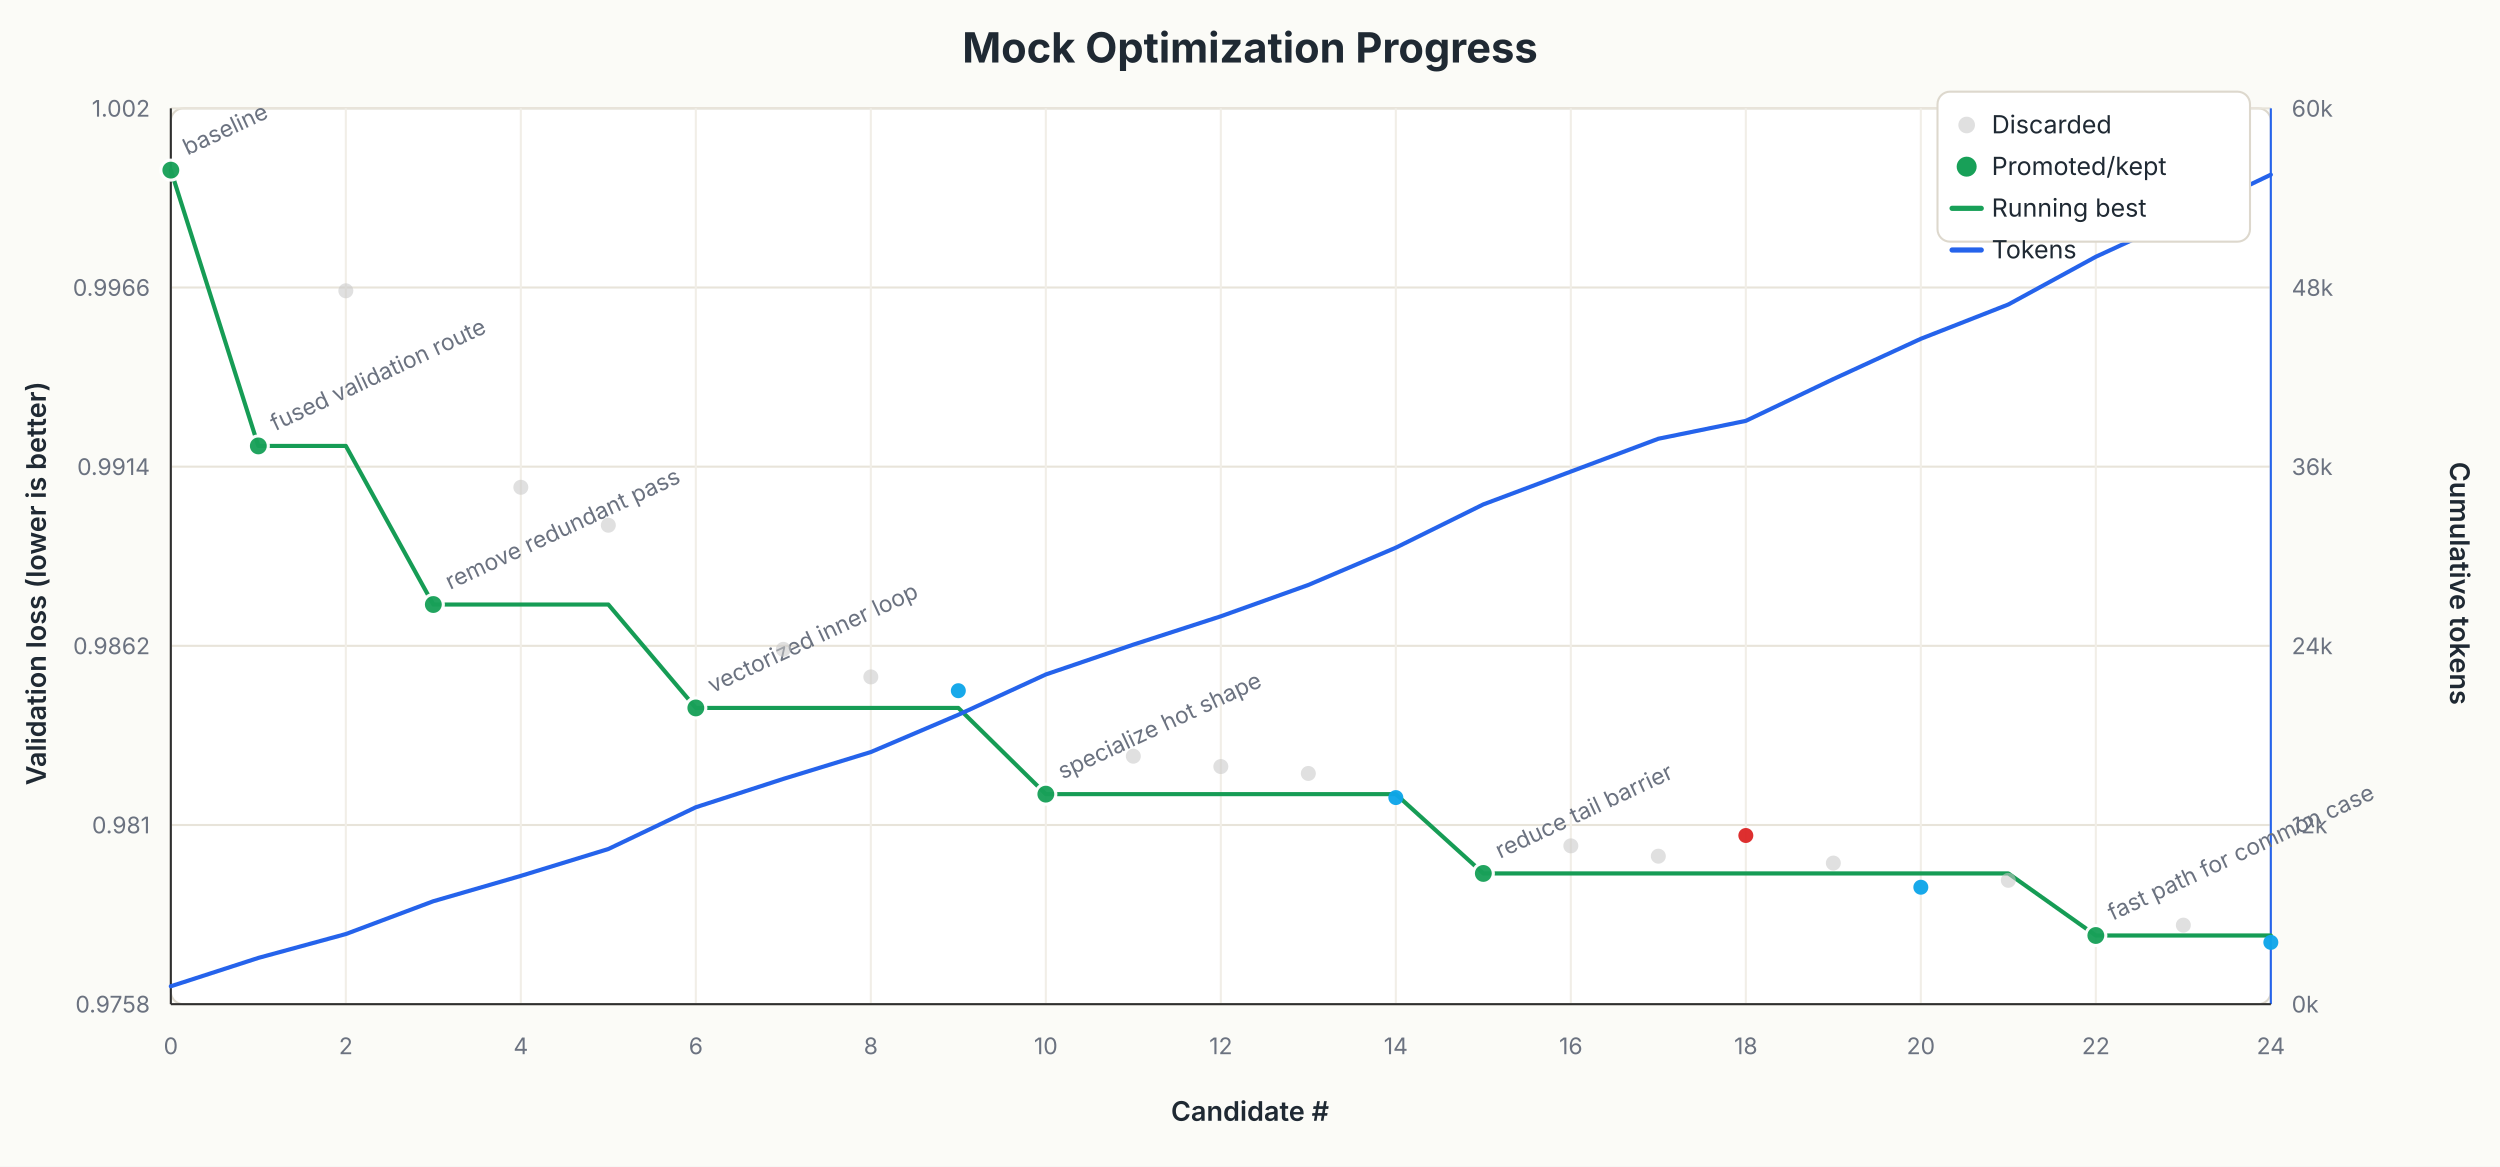
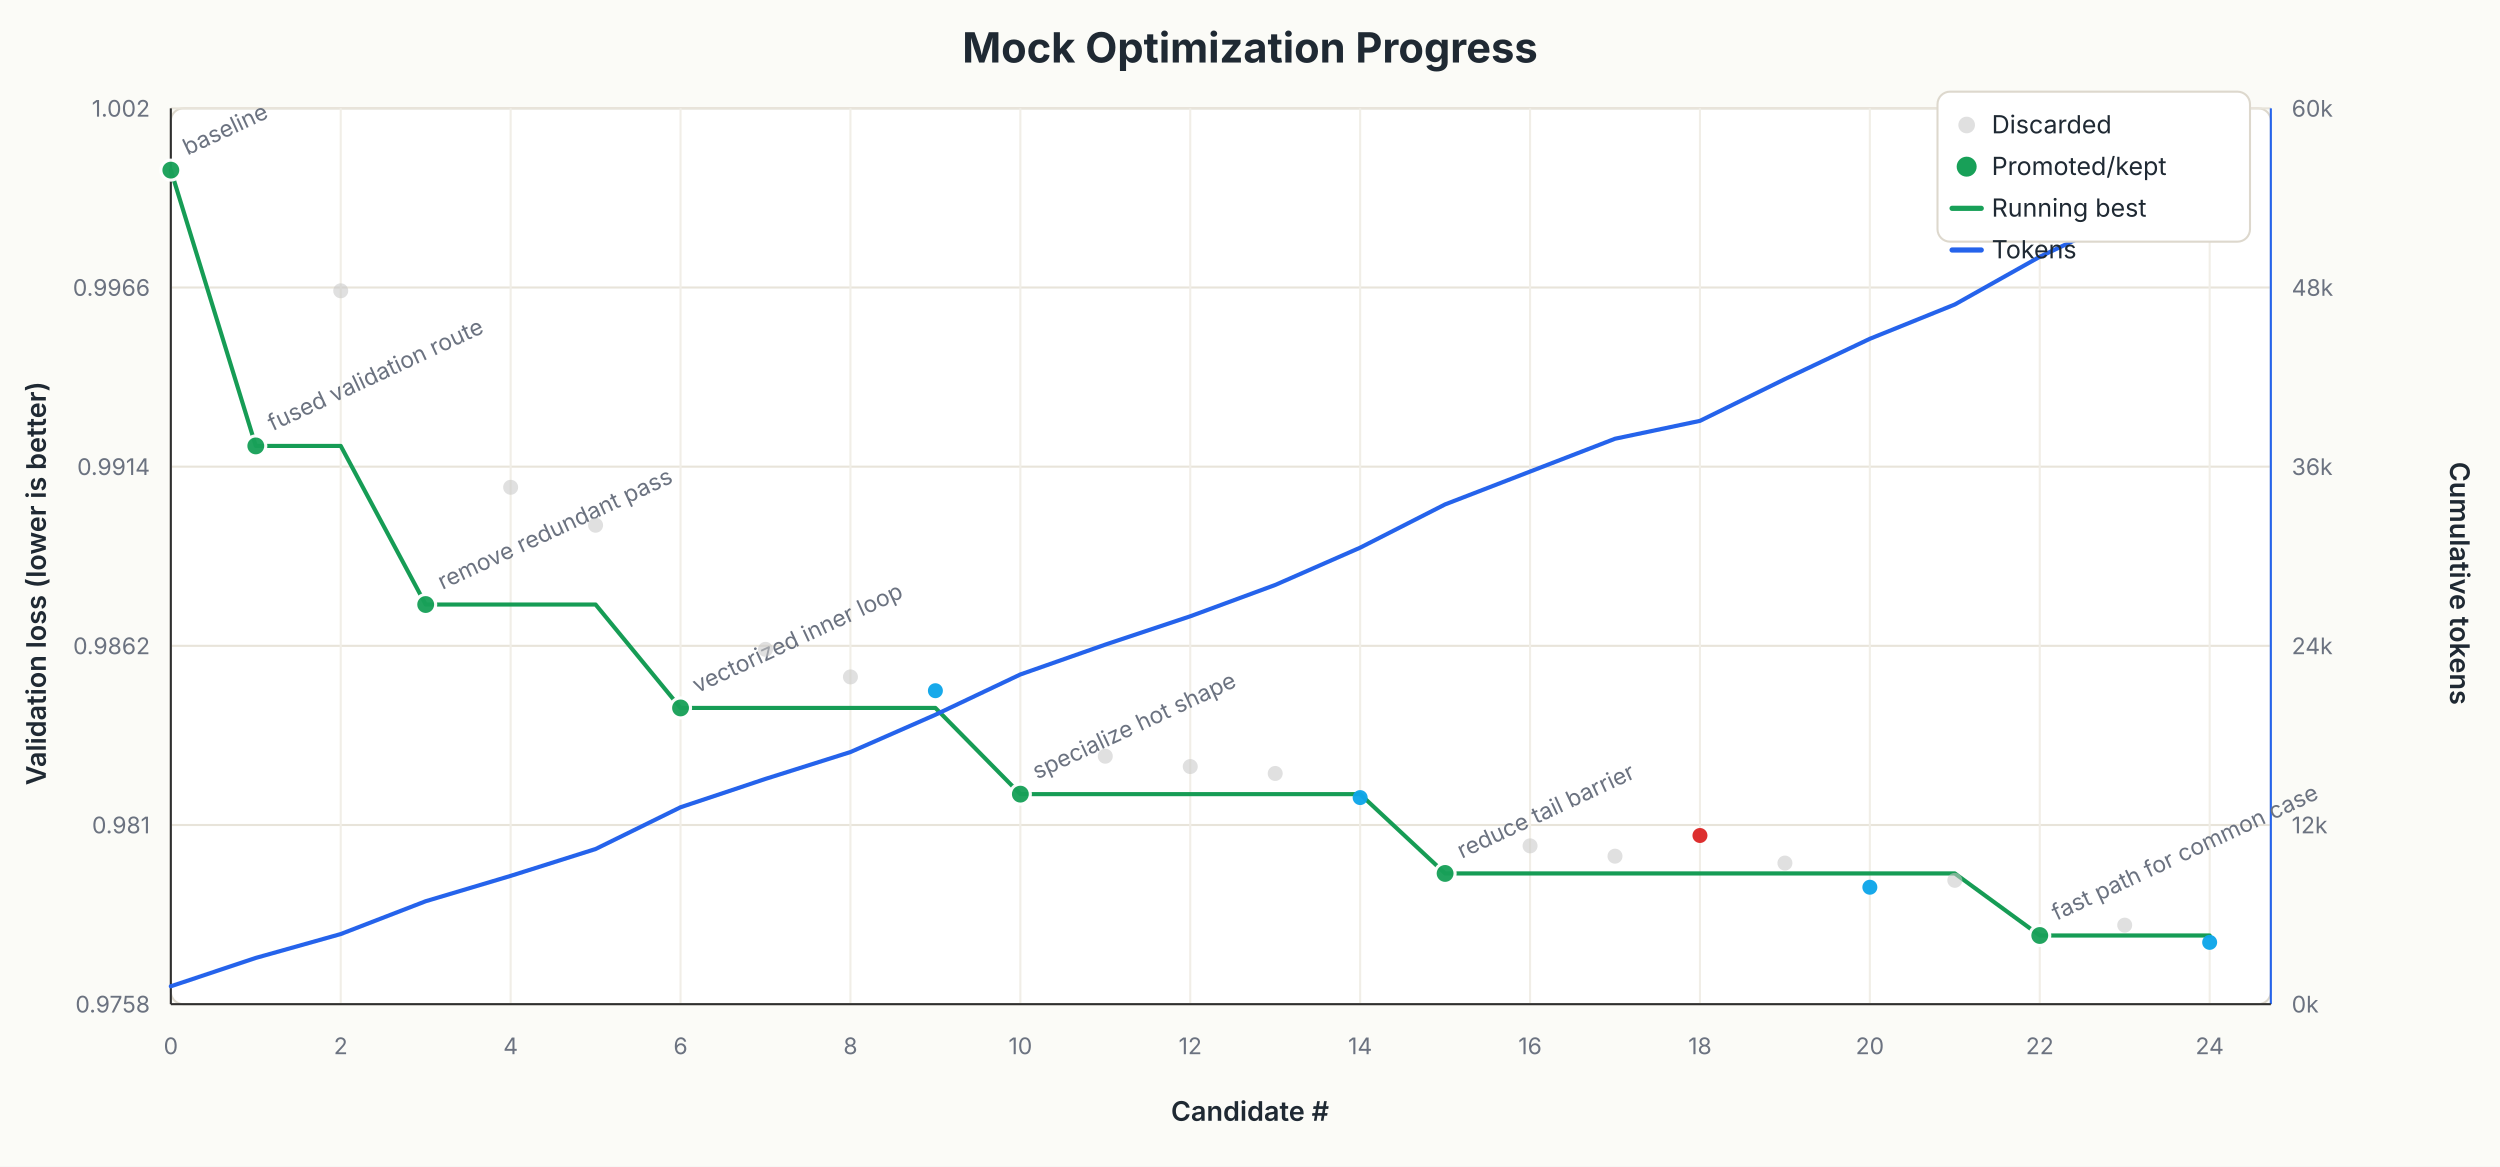
<svg xmlns="http://www.w3.org/2000/svg" width="1200" height="560" viewBox="0 0 1200 560">
  <style>text{font-family:Inter,Arial,Helvetica,sans-serif;font-size:13px;fill:#1f2933}.small{font-size:11px;fill:#6b7280}.title{font-size:20px;font-weight:700}.axis{font-weight:600}.legend{font-size:12px}</style>
  <rect width="100%" height="100%" fill="#fbfbf7" />
  <rect x="82" y="52" width="1008" height="430" rx="6" fill="#ffffff" stroke="#ddd8cd" />
  <text x="600.0" y="30" text-anchor="middle" class="title">Mock Optimization Progress</text>
  <line x1="82" y1="482.00" x2="1090" y2="482.00" stroke="#e8e4da" />
  <text x="72" y="486.00" text-anchor="end" class="small">0.9758</text>
  <line x1="82" y1="396.00" x2="1090" y2="396.00" stroke="#e8e4da" />
  <text x="72" y="400.00" text-anchor="end" class="small">0.981</text>
  <line x1="82" y1="310.00" x2="1090" y2="310.00" stroke="#e8e4da" />
  <text x="72" y="314.00" text-anchor="end" class="small">0.9862</text>
  <line x1="82" y1="224.00" x2="1090" y2="224.00" stroke="#e8e4da" />
  <text x="72" y="228.00" text-anchor="end" class="small">0.9914</text>
  <line x1="82" y1="138.00" x2="1090" y2="138.00" stroke="#e8e4da" />
  <text x="72" y="142.00" text-anchor="end" class="small">0.9966</text>
  <line x1="82" y1="52.00" x2="1090" y2="52.00" stroke="#e8e4da" />
  <text x="72" y="56.00" text-anchor="end" class="small">1.002</text>
  <line x1="82.00" y1="52" x2="82.00" y2="482" stroke="#f1eee7" />
  <text x="82.00" y="506" text-anchor="middle" class="small">0</text>
-   <line x1="166.00" y1="52" x2="166.00" y2="482" stroke="#f1eee7" />
-   <text x="166.00" y="506" text-anchor="middle" class="small">2</text>
-   <line x1="250.00" y1="52" x2="250.00" y2="482" stroke="#f1eee7" />
-   <text x="250.00" y="506" text-anchor="middle" class="small">4</text>
-   <line x1="334.00" y1="52" x2="334.00" y2="482" stroke="#f1eee7" />
-   <text x="334.00" y="506" text-anchor="middle" class="small">6</text>
-   <line x1="418.00" y1="52" x2="418.00" y2="482" stroke="#f1eee7" />
-   <text x="418.00" y="506" text-anchor="middle" class="small">8</text>
-   <line x1="502.00" y1="52" x2="502.00" y2="482" stroke="#f1eee7" />
-   <text x="502.00" y="506" text-anchor="middle" class="small">10</text>
-   <line x1="586.00" y1="52" x2="586.00" y2="482" stroke="#f1eee7" />
-   <text x="586.00" y="506" text-anchor="middle" class="small">12</text>
-   <line x1="670.00" y1="52" x2="670.00" y2="482" stroke="#f1eee7" />
-   <text x="670.00" y="506" text-anchor="middle" class="small">14</text>
-   <line x1="754.00" y1="52" x2="754.00" y2="482" stroke="#f1eee7" />
-   <text x="754.00" y="506" text-anchor="middle" class="small">16</text>
-   <line x1="838.00" y1="52" x2="838.00" y2="482" stroke="#f1eee7" />
-   <text x="838.00" y="506" text-anchor="middle" class="small">18</text>
-   <line x1="922.00" y1="52" x2="922.00" y2="482" stroke="#f1eee7" />
-   <text x="922.00" y="506" text-anchor="middle" class="small">20</text>
-   <line x1="1006.00" y1="52" x2="1006.00" y2="482" stroke="#f1eee7" />
-   <text x="1006.00" y="506" text-anchor="middle" class="small">22</text>
-   <line x1="1090.00" y1="52" x2="1090.00" y2="482" stroke="#f1eee7" />
-   <text x="1090.00" y="506" text-anchor="middle" class="small">24</text>
+   <line x1="163.55" y1="52" x2="163.55" y2="482" stroke="#f1eee7" />
+   <text x="163.55" y="506" text-anchor="middle" class="small">2</text>
+   <line x1="245.11" y1="52" x2="245.11" y2="482" stroke="#f1eee7" />
+   <text x="245.11" y="506" text-anchor="middle" class="small">4</text>
+   <line x1="326.66" y1="52" x2="326.66" y2="482" stroke="#f1eee7" />
+   <text x="326.66" y="506" text-anchor="middle" class="small">6</text>
+   <line x1="408.21" y1="52" x2="408.21" y2="482" stroke="#f1eee7" />
+   <text x="408.21" y="506" text-anchor="middle" class="small">8</text>
+   <line x1="489.77" y1="52" x2="489.77" y2="482" stroke="#f1eee7" />
+   <text x="489.77" y="506" text-anchor="middle" class="small">10</text>
+   <line x1="571.32" y1="52" x2="571.32" y2="482" stroke="#f1eee7" />
+   <text x="571.32" y="506" text-anchor="middle" class="small">12</text>
+   <line x1="652.87" y1="52" x2="652.87" y2="482" stroke="#f1eee7" />
+   <text x="652.87" y="506" text-anchor="middle" class="small">14</text>
+   <line x1="734.43" y1="52" x2="734.43" y2="482" stroke="#f1eee7" />
+   <text x="734.43" y="506" text-anchor="middle" class="small">16</text>
+   <line x1="815.98" y1="52" x2="815.98" y2="482" stroke="#f1eee7" />
+   <text x="815.98" y="506" text-anchor="middle" class="small">18</text>
+   <line x1="897.53" y1="52" x2="897.53" y2="482" stroke="#f1eee7" />
+   <text x="897.53" y="506" text-anchor="middle" class="small">20</text>
+   <line x1="979.09" y1="52" x2="979.09" y2="482" stroke="#f1eee7" />
+   <text x="979.09" y="506" text-anchor="middle" class="small">22</text>
+   <line x1="1060.64" y1="52" x2="1060.64" y2="482" stroke="#f1eee7" />
+   <text x="1060.64" y="506" text-anchor="middle" class="small">24</text>
  <text x="1100" y="486.00" fill="#2563eb" class="small">0k</text>
  <text x="1100" y="400.00" fill="#2563eb" class="small">12k</text>
  <text x="1100" y="314.00" fill="#2563eb" class="small">24k</text>
  <text x="1100" y="228.00" fill="#2563eb" class="small">36k</text>
  <text x="1100" y="142.00" fill="#2563eb" class="small">48k</text>
  <text x="1100" y="56.00" fill="#2563eb" class="small">60k</text>
  <line x1="82" y1="52" x2="82" y2="482" stroke="#2f2f2f" />
  <line x1="1090" y1="52" x2="1090" y2="482" stroke="#2563eb" />
  <line x1="82" y1="482" x2="1090" y2="482" stroke="#2f2f2f" />
  <text x="600.0" y="538" text-anchor="middle" class="axis">Candidate #</text>
  <text x="22" y="280.0" transform="rotate(-90 22 280.0)" text-anchor="middle" class="axis">Validation loss (lower is better)</text>
  <text x="1176" y="280.0" transform="rotate(90 1176 280.0)" text-anchor="middle" fill="#2563eb" class="axis">Cumulative tokens</text>
-   <polyline points="82.00,81.66 124.00,214.04 166.00,214.04 208.00,290.17 250.00,290.17 292.00,290.17 334.00,339.81 376.00,339.81 418.00,339.81 460.00,339.81 502.00,381.19 544.00,381.19 586.00,381.19 628.00,381.19 670.00,381.19 712.00,419.25 754.00,419.25 796.00,419.25 838.00,419.25 880.00,419.25 922.00,419.25 964.00,419.25 1006.00,449.04 1048.00,449.04 1090.00,449.04" fill="none" stroke="#169c55" stroke-width="2" stroke-linejoin="round" stroke-linecap="round" />
-   <polyline points="82.00,473.41 124.00,459.80 166.00,448.34 208.00,432.59 250.00,420.42 292.00,407.53 334.00,387.48 376.00,373.87 418.00,360.98 460.00,343.08 502.00,323.74 544.00,309.42 586.00,295.82 628.00,280.78 670.00,262.88 712.00,242.11 754.00,226.35 796.00,210.60 838.00,202.01 880.00,181.96 922.00,162.62 964.00,146.15 1006.00,123.24 1048.00,103.90 1090.00,83.85" fill="none" stroke="#2563eb" stroke-width="2" stroke-linejoin="round" stroke-linecap="round" />
+   <polyline points="82.00,81.66 122.78,214.04 163.55,214.04 204.33,290.17 245.11,290.17 285.88,290.17 326.66,339.81 367.44,339.81 408.21,339.81 448.99,339.81 489.77,381.19 530.54,381.19 571.32,381.19 612.10,381.19 652.87,381.19 693.65,419.25 734.43,419.25 775.20,419.25 815.98,419.25 856.76,419.25 897.53,419.25 938.31,419.25 979.09,449.04 1019.86,449.04 1060.64,449.04" fill="none" stroke="#169c55" stroke-width="2" stroke-linejoin="round" stroke-linecap="round" />
+   <polyline points="82.00,473.41 122.78,459.80 163.55,448.34 204.33,432.59 245.11,420.42 285.88,407.53 326.66,387.48 367.44,373.87 408.21,360.98 448.99,343.08 489.77,323.74 530.54,309.42 571.32,295.82 612.10,280.78 652.87,262.88 693.65,242.11 734.43,226.35 775.20,210.60 815.98,202.01 856.76,181.96 897.53,162.62 938.31,146.15 979.09,123.24 1019.86,103.90 1060.64,83.85" fill="none" stroke="#2563eb" stroke-width="2" stroke-linejoin="round" stroke-linecap="round" />
  <circle cx="82.00" cy="81.66" r="4.8" fill="#18a058" opacity="0.96" stroke="#ffffff" stroke-width="1.5" />
  <text x="90.00" y="74.66" fill="#18a058" class="small" transform="rotate(-25 90.00 74.66)">baseline</text>
-   <circle cx="124.00" cy="214.04" r="4.8" fill="#18a058" opacity="0.96" stroke="#ffffff" stroke-width="1.5" />
-   <text x="132.00" y="207.04" fill="#18a058" class="small" transform="rotate(-25 132.00 207.04)">fused validation route</text>
-   <circle cx="166.00" cy="139.58" r="3.6" fill="#c7c7c7" opacity="0.56" stroke="none" stroke-width="1.5" />
-   <circle cx="208.00" cy="290.17" r="4.8" fill="#18a058" opacity="0.96" stroke="#ffffff" stroke-width="1.5" />
-   <text x="216.00" y="283.17" fill="#18a058" class="small" transform="rotate(-25 216.00 283.17)">remove redundant pass</text>
-   <circle cx="250.00" cy="233.90" r="3.6" fill="#c7c7c7" opacity="0.56" stroke="none" stroke-width="1.5" />
-   <circle cx="292.00" cy="252.11" r="3.6" fill="#c7c7c7" opacity="0.56" stroke="none" stroke-width="1.5" />
-   <circle cx="334.00" cy="339.81" r="4.8" fill="#18a058" opacity="0.96" stroke="#ffffff" stroke-width="1.5" />
-   <text x="342.00" y="332.81" fill="#18a058" class="small" transform="rotate(-25 342.00 332.81)">vectorized inner loop</text>
-   <circle cx="376.00" cy="311.68" r="3.6" fill="#c7c7c7" opacity="0.56" stroke="none" stroke-width="1.5" />
-   <circle cx="418.00" cy="324.92" r="3.6" fill="#c7c7c7" opacity="0.56" stroke="none" stroke-width="1.5" />
-   <circle cx="460.00" cy="331.54" r="3.6" fill="#0ea5e9" opacity="0.96" stroke="none" stroke-width="1.5" />
-   <circle cx="502.00" cy="381.19" r="4.8" fill="#18a058" opacity="0.96" stroke="#ffffff" stroke-width="1.5" />
-   <text x="510.00" y="374.19" fill="#18a058" class="small" transform="rotate(-25 510.00 374.19)">specialize hot shape</text>
-   <circle cx="544.00" cy="362.98" r="3.6" fill="#c7c7c7" opacity="0.56" stroke="none" stroke-width="1.5" />
-   <circle cx="586.00" cy="367.95" r="3.6" fill="#c7c7c7" opacity="0.56" stroke="none" stroke-width="1.5" />
-   <circle cx="628.00" cy="371.26" r="3.6" fill="#c7c7c7" opacity="0.56" stroke="none" stroke-width="1.5" />
-   <circle cx="670.00" cy="382.84" r="3.6" fill="#0ea5e9" opacity="0.96" stroke="none" stroke-width="1.5" />
-   <circle cx="712.00" cy="419.25" r="4.8" fill="#18a058" opacity="0.96" stroke="#ffffff" stroke-width="1.5" />
-   <text x="720.00" y="412.25" fill="#18a058" class="small" transform="rotate(-25 720.00 412.25)">reduce tail barrier</text>
-   <circle cx="754.00" cy="406.01" r="3.6" fill="#c7c7c7" opacity="0.56" stroke="none" stroke-width="1.5" />
-   <circle cx="796.00" cy="410.97" r="3.6" fill="#c7c7c7" opacity="0.56" stroke="none" stroke-width="1.5" />
-   <circle cx="838.00" cy="401.04" r="3.6" fill="#dc2626" opacity="0.96" stroke="none" stroke-width="1.5" />
-   <circle cx="880.00" cy="414.28" r="3.6" fill="#c7c7c7" opacity="0.56" stroke="none" stroke-width="1.5" />
-   <circle cx="922.00" cy="425.87" r="3.6" fill="#0ea5e9" opacity="0.96" stroke="none" stroke-width="1.5" />
-   <circle cx="964.00" cy="422.56" r="3.6" fill="#c7c7c7" opacity="0.56" stroke="none" stroke-width="1.5" />
-   <circle cx="1006.00" cy="449.04" r="4.8" fill="#18a058" opacity="0.96" stroke="#ffffff" stroke-width="1.5" />
-   <text x="1014.00" y="442.04" fill="#18a058" class="small" transform="rotate(-25 1014.00 442.04)">fast path for common case</text>
-   <circle cx="1048.00" cy="444.07" r="3.6" fill="#c7c7c7" opacity="0.56" stroke="none" stroke-width="1.5" />
-   <circle cx="1090.00" cy="452.34" r="3.6" fill="#0ea5e9" opacity="0.96" stroke="none" stroke-width="1.5" />
+   <circle cx="122.78" cy="214.04" r="4.8" fill="#18a058" opacity="0.96" stroke="#ffffff" stroke-width="1.5" />
+   <text x="130.78" y="207.04" fill="#18a058" class="small" transform="rotate(-25 130.78 207.04)">fused validation route</text>
+   <circle cx="163.55" cy="139.58" r="3.6" fill="#c7c7c7" opacity="0.56" stroke="none" stroke-width="1.5" />
+   <circle cx="204.33" cy="290.17" r="4.8" fill="#18a058" opacity="0.96" stroke="#ffffff" stroke-width="1.5" />
+   <text x="212.33" y="283.17" fill="#18a058" class="small" transform="rotate(-25 212.33 283.17)">remove redundant pass</text>
+   <circle cx="245.11" cy="233.90" r="3.6" fill="#c7c7c7" opacity="0.56" stroke="none" stroke-width="1.5" />
+   <circle cx="285.88" cy="252.11" r="3.6" fill="#c7c7c7" opacity="0.56" stroke="none" stroke-width="1.5" />
+   <circle cx="326.66" cy="339.81" r="4.8" fill="#18a058" opacity="0.96" stroke="#ffffff" stroke-width="1.5" />
+   <text x="334.66" y="332.81" fill="#18a058" class="small" transform="rotate(-25 334.66 332.81)">vectorized inner loop</text>
+   <circle cx="367.44" cy="311.68" r="3.6" fill="#c7c7c7" opacity="0.56" stroke="none" stroke-width="1.5" />
+   <circle cx="408.21" cy="324.92" r="3.6" fill="#c7c7c7" opacity="0.56" stroke="none" stroke-width="1.5" />
+   <circle cx="448.99" cy="331.54" r="3.6" fill="#0ea5e9" opacity="0.96" stroke="none" stroke-width="1.5" />
+   <circle cx="489.77" cy="381.19" r="4.8" fill="#18a058" opacity="0.96" stroke="#ffffff" stroke-width="1.5" />
+   <text x="497.77" y="374.19" fill="#18a058" class="small" transform="rotate(-25 497.77 374.19)">specialize hot shape</text>
+   <circle cx="530.54" cy="362.98" r="3.6" fill="#c7c7c7" opacity="0.56" stroke="none" stroke-width="1.5" />
+   <circle cx="571.32" cy="367.95" r="3.6" fill="#c7c7c7" opacity="0.56" stroke="none" stroke-width="1.5" />
+   <circle cx="612.10" cy="371.26" r="3.6" fill="#c7c7c7" opacity="0.56" stroke="none" stroke-width="1.5" />
+   <circle cx="652.87" cy="382.84" r="3.6" fill="#0ea5e9" opacity="0.96" stroke="none" stroke-width="1.5" />
+   <circle cx="693.65" cy="419.25" r="4.8" fill="#18a058" opacity="0.96" stroke="#ffffff" stroke-width="1.5" />
+   <text x="701.65" y="412.25" fill="#18a058" class="small" transform="rotate(-25 701.65 412.25)">reduce tail barrier</text>
+   <circle cx="734.43" cy="406.01" r="3.6" fill="#c7c7c7" opacity="0.56" stroke="none" stroke-width="1.5" />
+   <circle cx="775.20" cy="410.97" r="3.6" fill="#c7c7c7" opacity="0.56" stroke="none" stroke-width="1.5" />
+   <circle cx="815.98" cy="401.04" r="3.6" fill="#dc2626" opacity="0.96" stroke="none" stroke-width="1.5" />
+   <circle cx="856.76" cy="414.28" r="3.6" fill="#c7c7c7" opacity="0.56" stroke="none" stroke-width="1.5" />
+   <circle cx="897.53" cy="425.87" r="3.6" fill="#0ea5e9" opacity="0.96" stroke="none" stroke-width="1.5" />
+   <circle cx="938.31" cy="422.56" r="3.6" fill="#c7c7c7" opacity="0.56" stroke="none" stroke-width="1.5" />
+   <circle cx="979.09" cy="449.04" r="4.8" fill="#18a058" opacity="0.96" stroke="#ffffff" stroke-width="1.5" />
+   <text x="987.09" y="442.04" fill="#18a058" class="small" transform="rotate(-25 987.09 442.04)">fast path for common case</text>
+   <circle cx="1019.86" cy="444.07" r="3.6" fill="#c7c7c7" opacity="0.56" stroke="none" stroke-width="1.5" />
+   <circle cx="1060.64" cy="452.34" r="3.6" fill="#0ea5e9" opacity="0.96" stroke="none" stroke-width="1.5" />
  <rect x="930" y="44" width="150" height="72" rx="6" fill="white" stroke="#ddd8cd" />
  <circle cx="944" cy="60" r="4" fill="#c7c7c7" opacity="0.56" />
  <text x="956" y="64" class="legend">Discarded</text>
  <circle cx="944" cy="80" r="4.8" fill="#18a058" />
  <text x="956" y="84" class="legend">Promoted/kept</text>
  <line x1="937" y1="100" x2="951" y2="100" stroke="#18a058" stroke-width="2.5" stroke-linecap="round" />
  <text x="956" y="104" class="legend">Running best</text>
  <line x1="937" y1="120" x2="951" y2="120" stroke="#2563eb" stroke-width="2.5" stroke-linecap="round" />
  <text x="956" y="124" class="legend">Tokens</text>
</svg>
